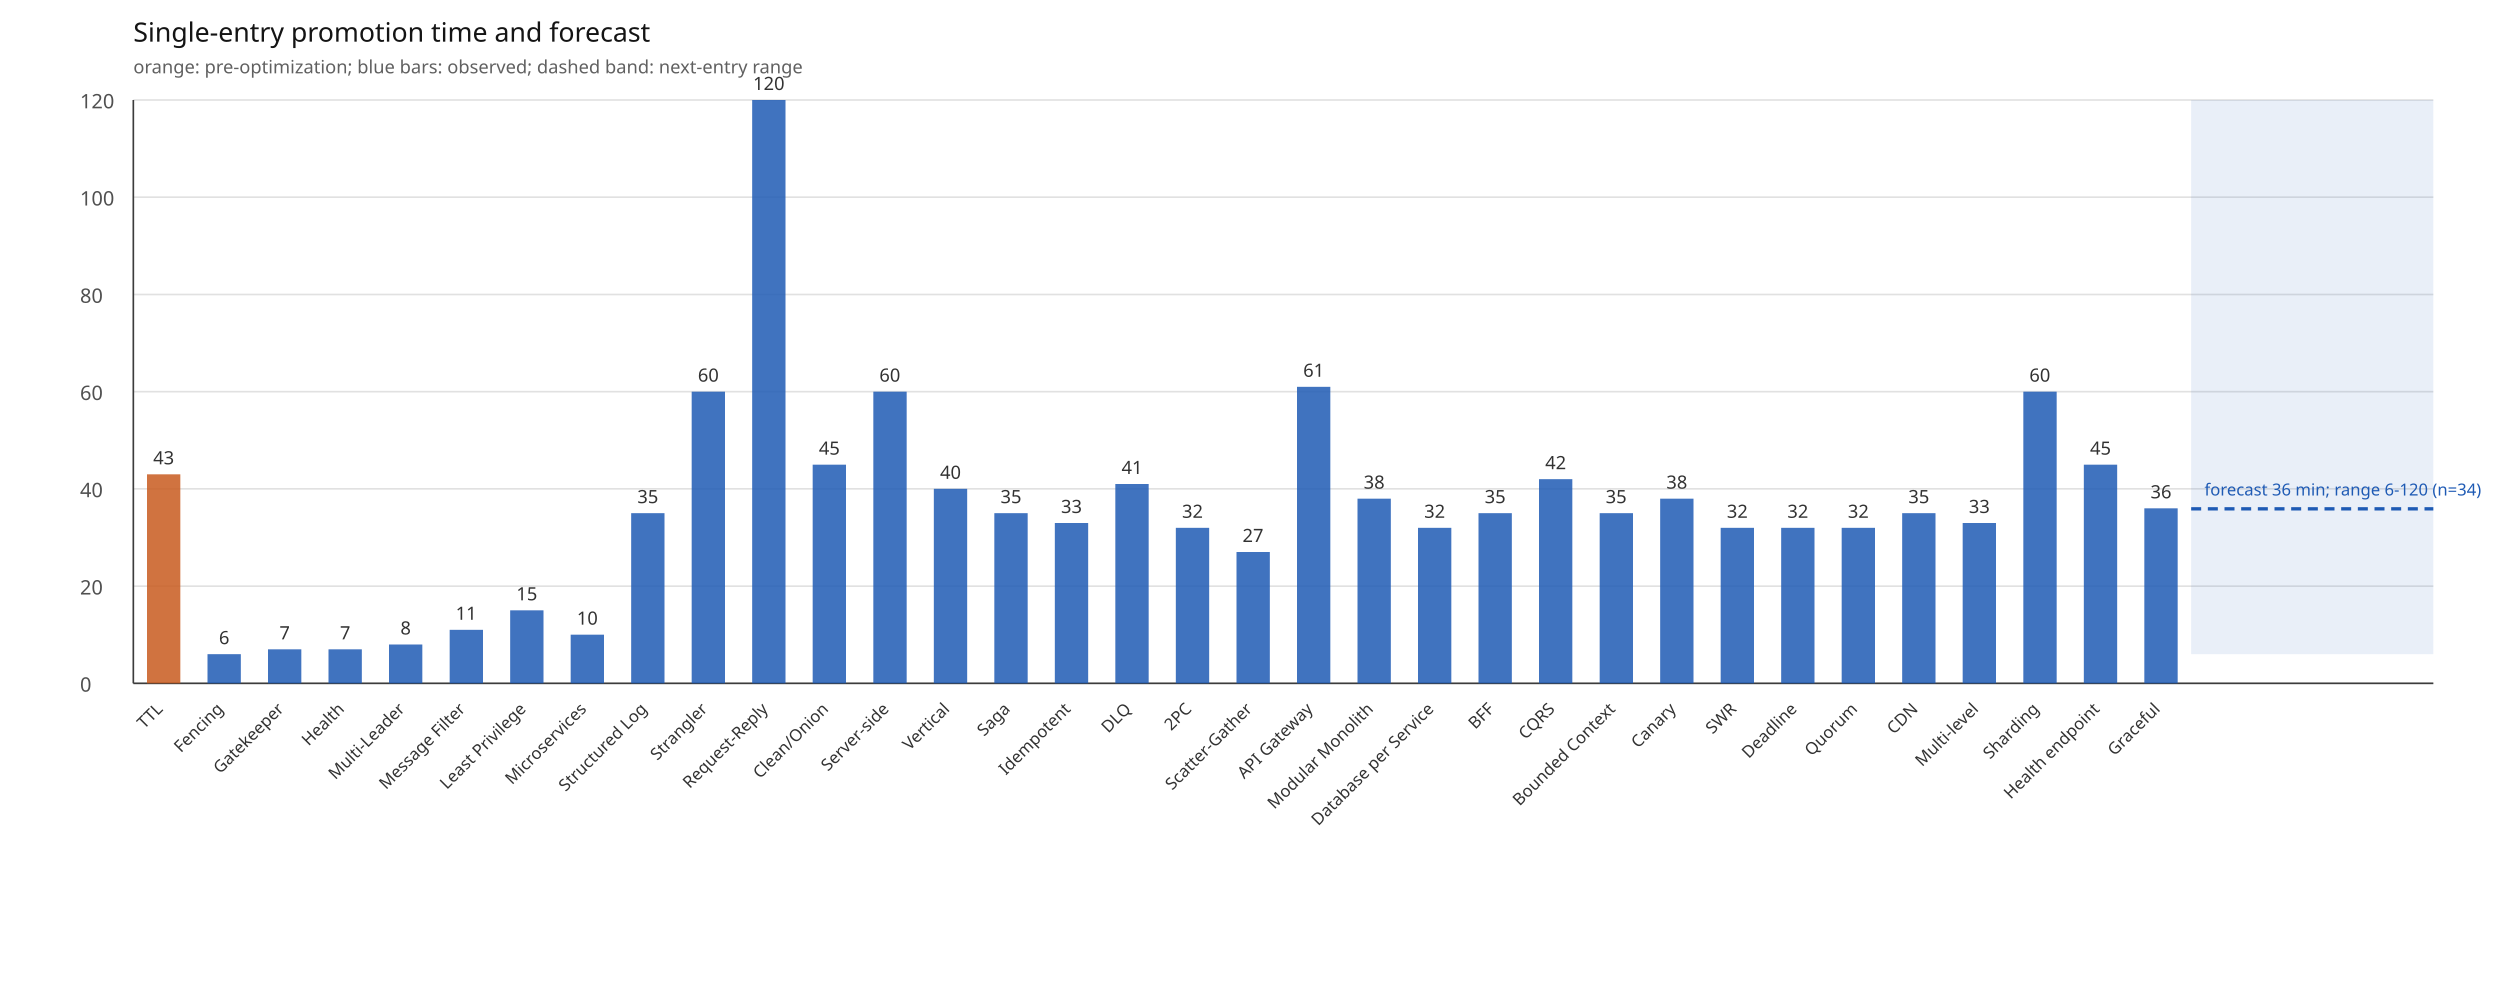
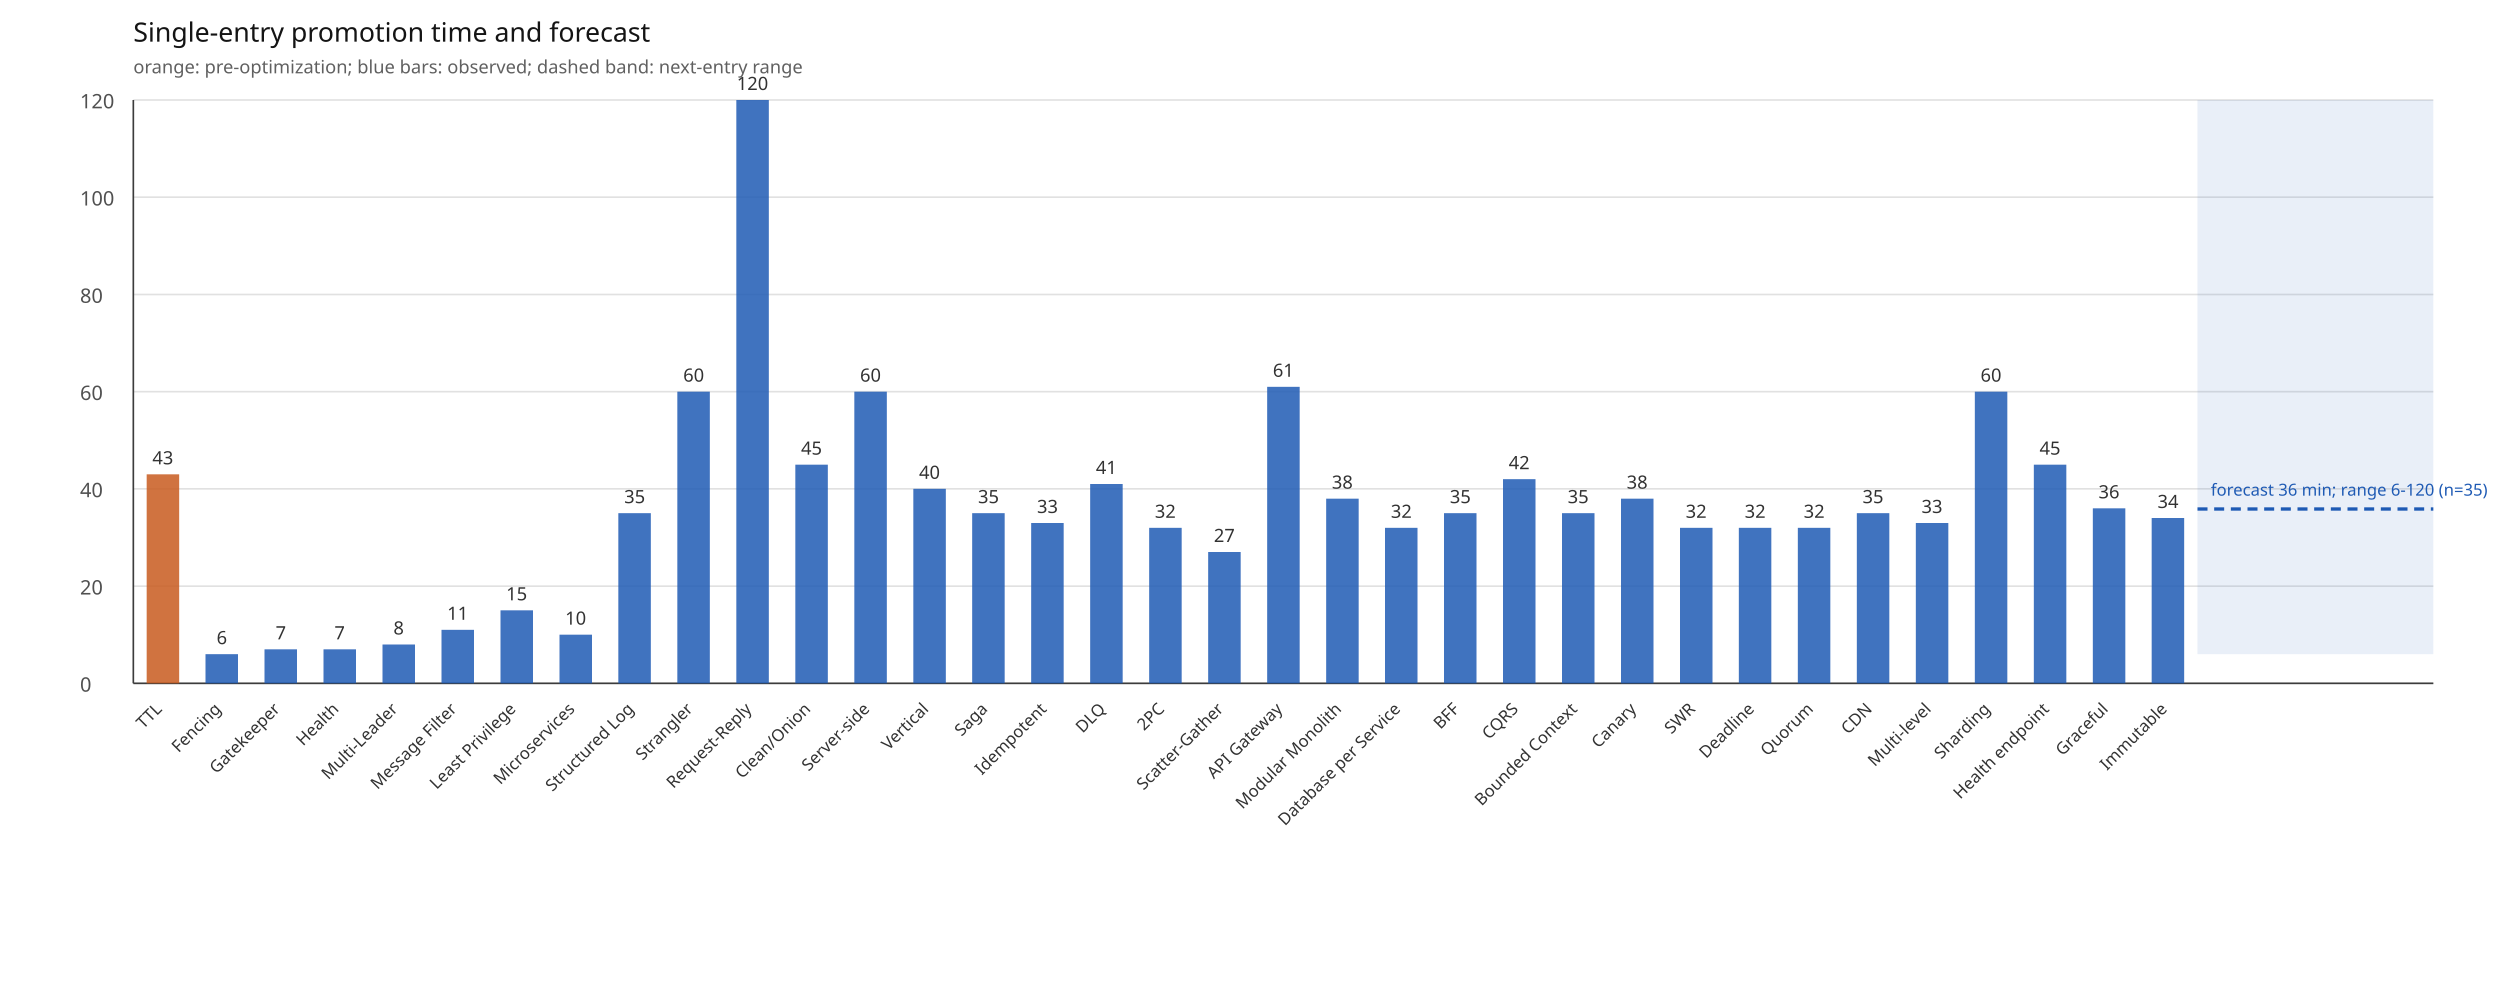
<svg xmlns="http://www.w3.org/2000/svg" width="1500" height="600" viewBox="0 0 1500 600">
  <rect width="100%" height="100%" fill="white" />
  <line x1="80" y1="410.0" x2="1460" y2="410.0" stroke="#e1e1e1" />
  <text x="48" y="415.0" font-family="Verdana" font-size="12" fill="#505050">0</text>
  <line x1="80" y1="351.7" x2="1460" y2="351.7" stroke="#e1e1e1" />
  <text x="48" y="356.7" font-family="Verdana" font-size="12" fill="#505050">20</text>
  <line x1="80" y1="293.3" x2="1460" y2="293.3" stroke="#e1e1e1" />
  <text x="48" y="298.3" font-family="Verdana" font-size="12" fill="#505050">40</text>
  <line x1="80" y1="235.0" x2="1460" y2="235.0" stroke="#e1e1e1" />
  <text x="48" y="240.0" font-family="Verdana" font-size="12" fill="#505050">60</text>
  <line x1="80" y1="176.7" x2="1460" y2="176.7" stroke="#e1e1e1" />
  <text x="48" y="181.7" font-family="Verdana" font-size="12" fill="#505050">80</text>
  <line x1="80" y1="118.3" x2="1460" y2="118.3" stroke="#e1e1e1" />
  <text x="48" y="123.3" font-family="Verdana" font-size="12" fill="#505050">100</text>
  <line x1="80" y1="60.0" x2="1460" y2="60.0" stroke="#e1e1e1" />
  <text x="48" y="65.0" font-family="Verdana" font-size="12" fill="#505050">120</text>
  <line x1="80" y1="60" x2="80" y2="410" stroke="#3c3c3c" />
  <line x1="80" y1="410" x2="1460" y2="410" stroke="#3c3c3c" />
-   <rect x="1314.7" y="60.0" width="145.3" height="332.5" fill="#1e5ab4" opacity="0.10" />
-   <line x1="1314.7" y1="305.3" x2="1460.0" y2="305.3" stroke="#1e5ab4" stroke-width="2" stroke-dasharray="6 4" />
-   <text x="1322.7" y="297.3" font-family="Verdana" font-size="10" fill="#1e5ab4">forecast 36 min; range 6-120 (n=34)</text>
-   <rect x="88.2" y="284.6" width="20.0" height="125.4" fill="#c85a1e" opacity="0.85" />
-   <text x="98.2" y="278.6" text-anchor="middle" font-family="Verdana" font-size="11" fill="#323232">43</text>
-   <text x="98.2" y="426.0" text-anchor="end" transform="rotate(-45 98.2 426.0)" font-family="Verdana" font-size="10" fill="#323232">TTL</text>
-   <rect x="124.5" y="392.5" width="20.0" height="17.5" fill="#1e5ab4" opacity="0.85" />
-   <text x="134.5" y="386.5" text-anchor="middle" font-family="Verdana" font-size="11" fill="#323232">6</text>
-   <text x="134.5" y="426.0" text-anchor="end" transform="rotate(-45 134.5 426.0)" font-family="Verdana" font-size="10" fill="#323232">Fencing</text>
-   <rect x="160.8" y="389.6" width="20.0" height="20.4" fill="#1e5ab4" opacity="0.85" />
-   <text x="170.8" y="383.6" text-anchor="middle" font-family="Verdana" font-size="11" fill="#323232">7</text>
-   <text x="170.8" y="426.0" text-anchor="end" transform="rotate(-45 170.8 426.0)" font-family="Verdana" font-size="10" fill="#323232">Gatekeeper</text>
-   <rect x="197.1" y="389.6" width="20.0" height="20.4" fill="#1e5ab4" opacity="0.85" />
-   <text x="207.1" y="383.6" text-anchor="middle" font-family="Verdana" font-size="11" fill="#323232">7</text>
-   <text x="207.1" y="426.0" text-anchor="end" transform="rotate(-45 207.1 426.0)" font-family="Verdana" font-size="10" fill="#323232">Health</text>
-   <rect x="233.4" y="386.7" width="20.0" height="23.3" fill="#1e5ab4" opacity="0.85" />
-   <text x="243.4" y="380.7" text-anchor="middle" font-family="Verdana" font-size="11" fill="#323232">8</text>
-   <text x="243.4" y="426.0" text-anchor="end" transform="rotate(-45 243.4 426.0)" font-family="Verdana" font-size="10" fill="#323232">Multi-Leader</text>
-   <rect x="269.8" y="377.9" width="20.0" height="32.1" fill="#1e5ab4" opacity="0.85" />
-   <text x="279.7" y="371.9" text-anchor="middle" font-family="Verdana" font-size="11" fill="#323232">11</text>
-   <text x="279.7" y="426.0" text-anchor="end" transform="rotate(-45 279.7 426.0)" font-family="Verdana" font-size="10" fill="#323232">Message Filter</text>
-   <rect x="306.1" y="366.2" width="20.0" height="43.8" fill="#1e5ab4" opacity="0.85" />
-   <text x="316.1" y="360.2" text-anchor="middle" font-family="Verdana" font-size="11" fill="#323232">15</text>
-   <text x="316.1" y="426.0" text-anchor="end" transform="rotate(-45 316.1 426.0)" font-family="Verdana" font-size="10" fill="#323232">Least Privilege</text>
-   <rect x="342.4" y="380.8" width="20.0" height="29.2" fill="#1e5ab4" opacity="0.85" />
-   <text x="352.4" y="374.8" text-anchor="middle" font-family="Verdana" font-size="11" fill="#323232">10</text>
-   <text x="352.4" y="426.0" text-anchor="end" transform="rotate(-45 352.4 426.0)" font-family="Verdana" font-size="10" fill="#323232">Microservices</text>
-   <rect x="378.7" y="307.9" width="20.0" height="102.1" fill="#1e5ab4" opacity="0.85" />
-   <text x="388.7" y="301.9" text-anchor="middle" font-family="Verdana" font-size="11" fill="#323232">35</text>
-   <text x="388.7" y="426.0" text-anchor="end" transform="rotate(-45 388.7 426.0)" font-family="Verdana" font-size="10" fill="#323232">Structured Log</text>
-   <rect x="415.0" y="235.0" width="20.0" height="175.0" fill="#1e5ab4" opacity="0.85" />
-   <text x="425.0" y="229.0" text-anchor="middle" font-family="Verdana" font-size="11" fill="#323232">60</text>
-   <text x="425.0" y="426.0" text-anchor="end" transform="rotate(-45 425.0 426.0)" font-family="Verdana" font-size="10" fill="#323232">Strangler</text>
-   <rect x="451.3" y="60.0" width="20.0" height="350.0" fill="#1e5ab4" opacity="0.85" />
-   <text x="461.3" y="54.0" text-anchor="middle" font-family="Verdana" font-size="11" fill="#323232">120</text>
-   <text x="461.3" y="426.0" text-anchor="end" transform="rotate(-45 461.3 426.0)" font-family="Verdana" font-size="10" fill="#323232">Request-Reply</text>
-   <rect x="487.6" y="278.8" width="20.0" height="131.2" fill="#1e5ab4" opacity="0.85" />
-   <text x="497.6" y="272.8" text-anchor="middle" font-family="Verdana" font-size="11" fill="#323232">45</text>
-   <text x="497.6" y="426.0" text-anchor="end" transform="rotate(-45 497.6 426.0)" font-family="Verdana" font-size="10" fill="#323232">Clean/Onion</text>
-   <rect x="524.0" y="235.0" width="20.0" height="175.0" fill="#1e5ab4" opacity="0.85" />
-   <text x="533.9" y="229.0" text-anchor="middle" font-family="Verdana" font-size="11" fill="#323232">60</text>
-   <text x="533.9" y="426.0" text-anchor="end" transform="rotate(-45 533.9 426.0)" font-family="Verdana" font-size="10" fill="#323232">Server-side</text>
-   <rect x="560.3" y="293.3" width="20.0" height="116.7" fill="#1e5ab4" opacity="0.85" />
-   <text x="570.3" y="287.3" text-anchor="middle" font-family="Verdana" font-size="11" fill="#323232">40</text>
-   <text x="570.3" y="426.0" text-anchor="end" transform="rotate(-45 570.3 426.0)" font-family="Verdana" font-size="10" fill="#323232">Vertical</text>
-   <rect x="596.6" y="307.9" width="20.0" height="102.1" fill="#1e5ab4" opacity="0.85" />
-   <text x="606.6" y="301.9" text-anchor="middle" font-family="Verdana" font-size="11" fill="#323232">35</text>
-   <text x="606.6" y="426.0" text-anchor="end" transform="rotate(-45 606.6 426.0)" font-family="Verdana" font-size="10" fill="#323232">Saga</text>
-   <rect x="632.9" y="313.8" width="20.0" height="96.2" fill="#1e5ab4" opacity="0.85" />
-   <text x="642.9" y="307.8" text-anchor="middle" font-family="Verdana" font-size="11" fill="#323232">33</text>
-   <text x="642.9" y="426.0" text-anchor="end" transform="rotate(-45 642.9 426.0)" font-family="Verdana" font-size="10" fill="#323232">Idempotent</text>
-   <rect x="669.2" y="290.4" width="20.0" height="119.6" fill="#1e5ab4" opacity="0.85" />
-   <text x="679.2" y="284.4" text-anchor="middle" font-family="Verdana" font-size="11" fill="#323232">41</text>
-   <text x="679.2" y="426.0" text-anchor="end" transform="rotate(-45 679.2 426.0)" font-family="Verdana" font-size="10" fill="#323232">DLQ</text>
-   <rect x="705.5" y="316.7" width="20.0" height="93.3" fill="#1e5ab4" opacity="0.85" />
-   <text x="715.5" y="310.7" text-anchor="middle" font-family="Verdana" font-size="11" fill="#323232">32</text>
-   <text x="715.5" y="426.0" text-anchor="end" transform="rotate(-45 715.5 426.0)" font-family="Verdana" font-size="10" fill="#323232">2PC</text>
-   <rect x="741.9" y="331.2" width="20.0" height="78.8" fill="#1e5ab4" opacity="0.85" />
-   <text x="751.8" y="325.2" text-anchor="middle" font-family="Verdana" font-size="11" fill="#323232">27</text>
-   <text x="751.8" y="426.0" text-anchor="end" transform="rotate(-45 751.8 426.0)" font-family="Verdana" font-size="10" fill="#323232">Scatter-Gather</text>
-   <rect x="778.2" y="232.1" width="20.0" height="177.9" fill="#1e5ab4" opacity="0.85" />
-   <text x="788.2" y="226.1" text-anchor="middle" font-family="Verdana" font-size="11" fill="#323232">61</text>
-   <text x="788.2" y="426.0" text-anchor="end" transform="rotate(-45 788.2 426.0)" font-family="Verdana" font-size="10" fill="#323232">API Gateway</text>
-   <rect x="814.5" y="299.2" width="20.0" height="110.8" fill="#1e5ab4" opacity="0.85" />
-   <text x="824.5" y="293.2" text-anchor="middle" font-family="Verdana" font-size="11" fill="#323232">38</text>
-   <text x="824.5" y="426.0" text-anchor="end" transform="rotate(-45 824.5 426.0)" font-family="Verdana" font-size="10" fill="#323232">Modular Monolith</text>
-   <rect x="850.8" y="316.7" width="20.0" height="93.3" fill="#1e5ab4" opacity="0.85" />
-   <text x="860.8" y="310.7" text-anchor="middle" font-family="Verdana" font-size="11" fill="#323232">32</text>
-   <text x="860.8" y="426.0" text-anchor="end" transform="rotate(-45 860.8 426.0)" font-family="Verdana" font-size="10" fill="#323232">Database per Service</text>
-   <rect x="887.1" y="307.9" width="20.0" height="102.1" fill="#1e5ab4" opacity="0.85" />
-   <text x="897.1" y="301.9" text-anchor="middle" font-family="Verdana" font-size="11" fill="#323232">35</text>
-   <text x="897.1" y="426.0" text-anchor="end" transform="rotate(-45 897.1 426.0)" font-family="Verdana" font-size="10" fill="#323232">BFF</text>
-   <rect x="923.4" y="287.5" width="20.0" height="122.5" fill="#1e5ab4" opacity="0.85" />
-   <text x="933.4" y="281.5" text-anchor="middle" font-family="Verdana" font-size="11" fill="#323232">42</text>
-   <text x="933.4" y="426.0" text-anchor="end" transform="rotate(-45 933.4 426.0)" font-family="Verdana" font-size="10" fill="#323232">CQRS</text>
-   <rect x="959.8" y="307.9" width="20.0" height="102.1" fill="#1e5ab4" opacity="0.85" />
-   <text x="969.7" y="301.9" text-anchor="middle" font-family="Verdana" font-size="11" fill="#323232">35</text>
-   <text x="969.7" y="426.0" text-anchor="end" transform="rotate(-45 969.7 426.0)" font-family="Verdana" font-size="10" fill="#323232">Bounded Context</text>
-   <rect x="996.1" y="299.2" width="20.0" height="110.8" fill="#1e5ab4" opacity="0.85" />
-   <text x="1006.1" y="293.2" text-anchor="middle" font-family="Verdana" font-size="11" fill="#323232">38</text>
-   <text x="1006.1" y="426.0" text-anchor="end" transform="rotate(-45 1006.1 426.0)" font-family="Verdana" font-size="10" fill="#323232">Canary</text>
-   <rect x="1032.4" y="316.7" width="20.0" height="93.3" fill="#1e5ab4" opacity="0.85" />
-   <text x="1042.4" y="310.7" text-anchor="middle" font-family="Verdana" font-size="11" fill="#323232">32</text>
-   <text x="1042.4" y="426.0" text-anchor="end" transform="rotate(-45 1042.4 426.0)" font-family="Verdana" font-size="10" fill="#323232">SWR</text>
-   <rect x="1068.7" y="316.7" width="20.0" height="93.3" fill="#1e5ab4" opacity="0.85" />
-   <text x="1078.7" y="310.7" text-anchor="middle" font-family="Verdana" font-size="11" fill="#323232">32</text>
-   <text x="1078.7" y="426.0" text-anchor="end" transform="rotate(-45 1078.7 426.0)" font-family="Verdana" font-size="10" fill="#323232">Deadline</text>
-   <rect x="1105.0" y="316.7" width="20.0" height="93.3" fill="#1e5ab4" opacity="0.85" />
-   <text x="1115.0" y="310.7" text-anchor="middle" font-family="Verdana" font-size="11" fill="#323232">32</text>
-   <text x="1115.0" y="426.0" text-anchor="end" transform="rotate(-45 1115.0 426.0)" font-family="Verdana" font-size="10" fill="#323232">Quorum</text>
-   <rect x="1141.3" y="307.9" width="20.0" height="102.1" fill="#1e5ab4" opacity="0.85" />
-   <text x="1151.3" y="301.9" text-anchor="middle" font-family="Verdana" font-size="11" fill="#323232">35</text>
-   <text x="1151.3" y="426.0" text-anchor="end" transform="rotate(-45 1151.3 426.0)" font-family="Verdana" font-size="10" fill="#323232">CDN</text>
-   <rect x="1177.6" y="313.8" width="20.0" height="96.2" fill="#1e5ab4" opacity="0.85" />
-   <text x="1187.6" y="307.8" text-anchor="middle" font-family="Verdana" font-size="11" fill="#323232">33</text>
-   <text x="1187.6" y="426.0" text-anchor="end" transform="rotate(-45 1187.6 426.0)" font-family="Verdana" font-size="10" fill="#323232">Multi-level</text>
-   <rect x="1214.0" y="235.0" width="20.0" height="175.0" fill="#1e5ab4" opacity="0.85" />
-   <text x="1223.9" y="229.0" text-anchor="middle" font-family="Verdana" font-size="11" fill="#323232">60</text>
-   <text x="1223.9" y="426.0" text-anchor="end" transform="rotate(-45 1223.9 426.0)" font-family="Verdana" font-size="10" fill="#323232">Sharding</text>
-   <rect x="1250.3" y="278.8" width="20.0" height="131.2" fill="#1e5ab4" opacity="0.85" />
-   <text x="1260.3" y="272.8" text-anchor="middle" font-family="Verdana" font-size="11" fill="#323232">45</text>
-   <text x="1260.3" y="426.0" text-anchor="end" transform="rotate(-45 1260.3 426.0)" font-family="Verdana" font-size="10" fill="#323232">Health endpoint</text>
-   <rect x="1286.6" y="305.0" width="20.0" height="105.0" fill="#1e5ab4" opacity="0.85" />
-   <text x="1296.6" y="299.0" text-anchor="middle" font-family="Verdana" font-size="11" fill="#323232">36</text>
-   <text x="1296.6" y="426.0" text-anchor="end" transform="rotate(-45 1296.6 426.0)" font-family="Verdana" font-size="10" fill="#323232">Graceful</text>
+   <rect x="1318.5" y="60.0" width="141.5" height="332.5" fill="#1e5ab4" opacity="0.10" />
+   <line x1="1318.5" y1="305.4" x2="1460.0" y2="305.4" stroke="#1e5ab4" stroke-width="2" stroke-dasharray="6 4" />
+   <text x="1326.5" y="297.4" font-family="Verdana" font-size="10" fill="#1e5ab4">forecast 36 min; range 6-120 (n=35)</text>
+   <rect x="88.0" y="284.6" width="19.5" height="125.4" fill="#c85a1e" opacity="0.85" />
+   <text x="97.7" y="278.6" text-anchor="middle" font-family="Verdana" font-size="11" fill="#323232">43</text>
+   <text x="97.7" y="426.0" text-anchor="end" transform="rotate(-45 97.7 426.0)" font-family="Verdana" font-size="10" fill="#323232">TTL</text>
+   <rect x="123.3" y="392.5" width="19.5" height="17.5" fill="#1e5ab4" opacity="0.85" />
+   <text x="133.1" y="386.5" text-anchor="middle" font-family="Verdana" font-size="11" fill="#323232">6</text>
+   <text x="133.1" y="426.0" text-anchor="end" transform="rotate(-45 133.1 426.0)" font-family="Verdana" font-size="10" fill="#323232">Fencing</text>
+   <rect x="158.7" y="389.6" width="19.5" height="20.4" fill="#1e5ab4" opacity="0.85" />
+   <text x="168.5" y="383.6" text-anchor="middle" font-family="Verdana" font-size="11" fill="#323232">7</text>
+   <text x="168.5" y="426.0" text-anchor="end" transform="rotate(-45 168.5 426.0)" font-family="Verdana" font-size="10" fill="#323232">Gatekeeper</text>
+   <rect x="194.1" y="389.6" width="19.5" height="20.4" fill="#1e5ab4" opacity="0.85" />
+   <text x="203.8" y="383.6" text-anchor="middle" font-family="Verdana" font-size="11" fill="#323232">7</text>
+   <text x="203.8" y="426.0" text-anchor="end" transform="rotate(-45 203.8 426.0)" font-family="Verdana" font-size="10" fill="#323232">Health</text>
+   <rect x="229.5" y="386.7" width="19.5" height="23.3" fill="#1e5ab4" opacity="0.85" />
+   <text x="239.2" y="380.7" text-anchor="middle" font-family="Verdana" font-size="11" fill="#323232">8</text>
+   <text x="239.2" y="426.0" text-anchor="end" transform="rotate(-45 239.2 426.0)" font-family="Verdana" font-size="10" fill="#323232">Multi-Leader</text>
+   <rect x="264.9" y="377.9" width="19.5" height="32.1" fill="#1e5ab4" opacity="0.85" />
+   <text x="274.6" y="371.9" text-anchor="middle" font-family="Verdana" font-size="11" fill="#323232">11</text>
+   <text x="274.6" y="426.0" text-anchor="end" transform="rotate(-45 274.6 426.0)" font-family="Verdana" font-size="10" fill="#323232">Message Filter</text>
+   <rect x="300.3" y="366.2" width="19.5" height="43.8" fill="#1e5ab4" opacity="0.85" />
+   <text x="310.0" y="360.2" text-anchor="middle" font-family="Verdana" font-size="11" fill="#323232">15</text>
+   <text x="310.0" y="426.0" text-anchor="end" transform="rotate(-45 310.0 426.0)" font-family="Verdana" font-size="10" fill="#323232">Least Privilege</text>
+   <rect x="335.7" y="380.8" width="19.5" height="29.2" fill="#1e5ab4" opacity="0.85" />
+   <text x="345.4" y="374.8" text-anchor="middle" font-family="Verdana" font-size="11" fill="#323232">10</text>
+   <text x="345.4" y="426.0" text-anchor="end" transform="rotate(-45 345.4 426.0)" font-family="Verdana" font-size="10" fill="#323232">Microservices</text>
+   <rect x="371.0" y="307.9" width="19.5" height="102.1" fill="#1e5ab4" opacity="0.85" />
+   <text x="380.8" y="301.9" text-anchor="middle" font-family="Verdana" font-size="11" fill="#323232">35</text>
+   <text x="380.8" y="426.0" text-anchor="end" transform="rotate(-45 380.8 426.0)" font-family="Verdana" font-size="10" fill="#323232">Structured Log</text>
+   <rect x="406.4" y="235.0" width="19.5" height="175.0" fill="#1e5ab4" opacity="0.85" />
+   <text x="416.2" y="229.0" text-anchor="middle" font-family="Verdana" font-size="11" fill="#323232">60</text>
+   <text x="416.2" y="426.0" text-anchor="end" transform="rotate(-45 416.2 426.0)" font-family="Verdana" font-size="10" fill="#323232">Strangler</text>
+   <rect x="441.8" y="60.0" width="19.5" height="350.0" fill="#1e5ab4" opacity="0.85" />
+   <text x="451.5" y="54.0" text-anchor="middle" font-family="Verdana" font-size="11" fill="#323232">120</text>
+   <text x="451.5" y="426.0" text-anchor="end" transform="rotate(-45 451.5 426.0)" font-family="Verdana" font-size="10" fill="#323232">Request-Reply</text>
+   <rect x="477.2" y="278.8" width="19.5" height="131.2" fill="#1e5ab4" opacity="0.85" />
+   <text x="486.9" y="272.8" text-anchor="middle" font-family="Verdana" font-size="11" fill="#323232">45</text>
+   <text x="486.9" y="426.0" text-anchor="end" transform="rotate(-45 486.9 426.0)" font-family="Verdana" font-size="10" fill="#323232">Clean/Onion</text>
+   <rect x="512.6" y="235.0" width="19.5" height="175.0" fill="#1e5ab4" opacity="0.85" />
+   <text x="522.3" y="229.0" text-anchor="middle" font-family="Verdana" font-size="11" fill="#323232">60</text>
+   <text x="522.3" y="426.0" text-anchor="end" transform="rotate(-45 522.3 426.0)" font-family="Verdana" font-size="10" fill="#323232">Server-side</text>
+   <rect x="548.0" y="293.3" width="19.5" height="116.7" fill="#1e5ab4" opacity="0.85" />
+   <text x="557.7" y="287.3" text-anchor="middle" font-family="Verdana" font-size="11" fill="#323232">40</text>
+   <text x="557.7" y="426.0" text-anchor="end" transform="rotate(-45 557.7 426.0)" font-family="Verdana" font-size="10" fill="#323232">Vertical</text>
+   <rect x="583.3" y="307.9" width="19.5" height="102.1" fill="#1e5ab4" opacity="0.85" />
+   <text x="593.1" y="301.9" text-anchor="middle" font-family="Verdana" font-size="11" fill="#323232">35</text>
+   <text x="593.1" y="426.0" text-anchor="end" transform="rotate(-45 593.1 426.0)" font-family="Verdana" font-size="10" fill="#323232">Saga</text>
+   <rect x="618.7" y="313.8" width="19.5" height="96.2" fill="#1e5ab4" opacity="0.85" />
+   <text x="628.5" y="307.8" text-anchor="middle" font-family="Verdana" font-size="11" fill="#323232">33</text>
+   <text x="628.5" y="426.0" text-anchor="end" transform="rotate(-45 628.5 426.0)" font-family="Verdana" font-size="10" fill="#323232">Idempotent</text>
+   <rect x="654.1" y="290.4" width="19.5" height="119.6" fill="#1e5ab4" opacity="0.85" />
+   <text x="663.8" y="284.4" text-anchor="middle" font-family="Verdana" font-size="11" fill="#323232">41</text>
+   <text x="663.8" y="426.0" text-anchor="end" transform="rotate(-45 663.8 426.0)" font-family="Verdana" font-size="10" fill="#323232">DLQ</text>
+   <rect x="689.5" y="316.7" width="19.5" height="93.3" fill="#1e5ab4" opacity="0.85" />
+   <text x="699.2" y="310.7" text-anchor="middle" font-family="Verdana" font-size="11" fill="#323232">32</text>
+   <text x="699.2" y="426.0" text-anchor="end" transform="rotate(-45 699.2 426.0)" font-family="Verdana" font-size="10" fill="#323232">2PC</text>
+   <rect x="724.9" y="331.2" width="19.5" height="78.8" fill="#1e5ab4" opacity="0.85" />
+   <text x="734.6" y="325.2" text-anchor="middle" font-family="Verdana" font-size="11" fill="#323232">27</text>
+   <text x="734.6" y="426.0" text-anchor="end" transform="rotate(-45 734.6 426.0)" font-family="Verdana" font-size="10" fill="#323232">Scatter-Gather</text>
+   <rect x="760.3" y="232.1" width="19.5" height="177.9" fill="#1e5ab4" opacity="0.85" />
+   <text x="770.0" y="226.1" text-anchor="middle" font-family="Verdana" font-size="11" fill="#323232">61</text>
+   <text x="770.0" y="426.0" text-anchor="end" transform="rotate(-45 770.0 426.0)" font-family="Verdana" font-size="10" fill="#323232">API Gateway</text>
+   <rect x="795.7" y="299.2" width="19.5" height="110.8" fill="#1e5ab4" opacity="0.85" />
+   <text x="805.4" y="293.2" text-anchor="middle" font-family="Verdana" font-size="11" fill="#323232">38</text>
+   <text x="805.4" y="426.0" text-anchor="end" transform="rotate(-45 805.4 426.0)" font-family="Verdana" font-size="10" fill="#323232">Modular Monolith</text>
+   <rect x="831.0" y="316.7" width="19.5" height="93.3" fill="#1e5ab4" opacity="0.85" />
+   <text x="840.8" y="310.7" text-anchor="middle" font-family="Verdana" font-size="11" fill="#323232">32</text>
+   <text x="840.8" y="426.0" text-anchor="end" transform="rotate(-45 840.8 426.0)" font-family="Verdana" font-size="10" fill="#323232">Database per Service</text>
+   <rect x="866.4" y="307.9" width="19.5" height="102.1" fill="#1e5ab4" opacity="0.85" />
+   <text x="876.2" y="301.9" text-anchor="middle" font-family="Verdana" font-size="11" fill="#323232">35</text>
+   <text x="876.2" y="426.0" text-anchor="end" transform="rotate(-45 876.2 426.0)" font-family="Verdana" font-size="10" fill="#323232">BFF</text>
+   <rect x="901.8" y="287.5" width="19.5" height="122.5" fill="#1e5ab4" opacity="0.85" />
+   <text x="911.5" y="281.5" text-anchor="middle" font-family="Verdana" font-size="11" fill="#323232">42</text>
+   <text x="911.5" y="426.0" text-anchor="end" transform="rotate(-45 911.5 426.0)" font-family="Verdana" font-size="10" fill="#323232">CQRS</text>
+   <rect x="937.2" y="307.9" width="19.5" height="102.1" fill="#1e5ab4" opacity="0.85" />
+   <text x="946.9" y="301.9" text-anchor="middle" font-family="Verdana" font-size="11" fill="#323232">35</text>
+   <text x="946.9" y="426.0" text-anchor="end" transform="rotate(-45 946.9 426.0)" font-family="Verdana" font-size="10" fill="#323232">Bounded Context</text>
+   <rect x="972.6" y="299.2" width="19.5" height="110.8" fill="#1e5ab4" opacity="0.85" />
+   <text x="982.3" y="293.2" text-anchor="middle" font-family="Verdana" font-size="11" fill="#323232">38</text>
+   <text x="982.3" y="426.0" text-anchor="end" transform="rotate(-45 982.3 426.0)" font-family="Verdana" font-size="10" fill="#323232">Canary</text>
+   <rect x="1008.0" y="316.7" width="19.5" height="93.3" fill="#1e5ab4" opacity="0.85" />
+   <text x="1017.7" y="310.7" text-anchor="middle" font-family="Verdana" font-size="11" fill="#323232">32</text>
+   <text x="1017.7" y="426.0" text-anchor="end" transform="rotate(-45 1017.7 426.0)" font-family="Verdana" font-size="10" fill="#323232">SWR</text>
+   <rect x="1043.3" y="316.7" width="19.5" height="93.3" fill="#1e5ab4" opacity="0.85" />
+   <text x="1053.1" y="310.7" text-anchor="middle" font-family="Verdana" font-size="11" fill="#323232">32</text>
+   <text x="1053.1" y="426.0" text-anchor="end" transform="rotate(-45 1053.1 426.0)" font-family="Verdana" font-size="10" fill="#323232">Deadline</text>
+   <rect x="1078.7" y="316.7" width="19.5" height="93.3" fill="#1e5ab4" opacity="0.85" />
+   <text x="1088.5" y="310.7" text-anchor="middle" font-family="Verdana" font-size="11" fill="#323232">32</text>
+   <text x="1088.5" y="426.0" text-anchor="end" transform="rotate(-45 1088.5 426.0)" font-family="Verdana" font-size="10" fill="#323232">Quorum</text>
+   <rect x="1114.1" y="307.9" width="19.5" height="102.1" fill="#1e5ab4" opacity="0.85" />
+   <text x="1123.8" y="301.9" text-anchor="middle" font-family="Verdana" font-size="11" fill="#323232">35</text>
+   <text x="1123.8" y="426.0" text-anchor="end" transform="rotate(-45 1123.8 426.0)" font-family="Verdana" font-size="10" fill="#323232">CDN</text>
+   <rect x="1149.5" y="313.8" width="19.5" height="96.2" fill="#1e5ab4" opacity="0.85" />
+   <text x="1159.2" y="307.8" text-anchor="middle" font-family="Verdana" font-size="11" fill="#323232">33</text>
+   <text x="1159.2" y="426.0" text-anchor="end" transform="rotate(-45 1159.2 426.0)" font-family="Verdana" font-size="10" fill="#323232">Multi-level</text>
+   <rect x="1184.9" y="235.0" width="19.5" height="175.0" fill="#1e5ab4" opacity="0.85" />
+   <text x="1194.6" y="229.0" text-anchor="middle" font-family="Verdana" font-size="11" fill="#323232">60</text>
+   <text x="1194.6" y="426.0" text-anchor="end" transform="rotate(-45 1194.6 426.0)" font-family="Verdana" font-size="10" fill="#323232">Sharding</text>
+   <rect x="1220.3" y="278.8" width="19.5" height="131.2" fill="#1e5ab4" opacity="0.85" />
+   <text x="1230.0" y="272.8" text-anchor="middle" font-family="Verdana" font-size="11" fill="#323232">45</text>
+   <text x="1230.0" y="426.0" text-anchor="end" transform="rotate(-45 1230.0 426.0)" font-family="Verdana" font-size="10" fill="#323232">Health endpoint</text>
+   <rect x="1255.7" y="305.0" width="19.5" height="105.0" fill="#1e5ab4" opacity="0.85" />
+   <text x="1265.4" y="299.0" text-anchor="middle" font-family="Verdana" font-size="11" fill="#323232">36</text>
+   <text x="1265.4" y="426.0" text-anchor="end" transform="rotate(-45 1265.4 426.0)" font-family="Verdana" font-size="10" fill="#323232">Graceful</text>
+   <rect x="1291.0" y="310.8" width="19.5" height="99.2" fill="#1e5ab4" opacity="0.85" />
+   <text x="1300.8" y="304.8" text-anchor="middle" font-family="Verdana" font-size="11" fill="#323232">34</text>
+   <text x="1300.8" y="426.0" text-anchor="end" transform="rotate(-45 1300.8 426.0)" font-family="Verdana" font-size="10" fill="#323232">Immutable</text>
  <text x="80" y="25" font-family="Verdana" font-size="16" fill="#141414">Single-entry promotion time and forecast</text>
  <text x="80" y="44" font-family="Verdana" font-size="11" fill="#606060">orange: pre-optimization; blue bars: observed; dashed band: next-entry range</text>
</svg>
